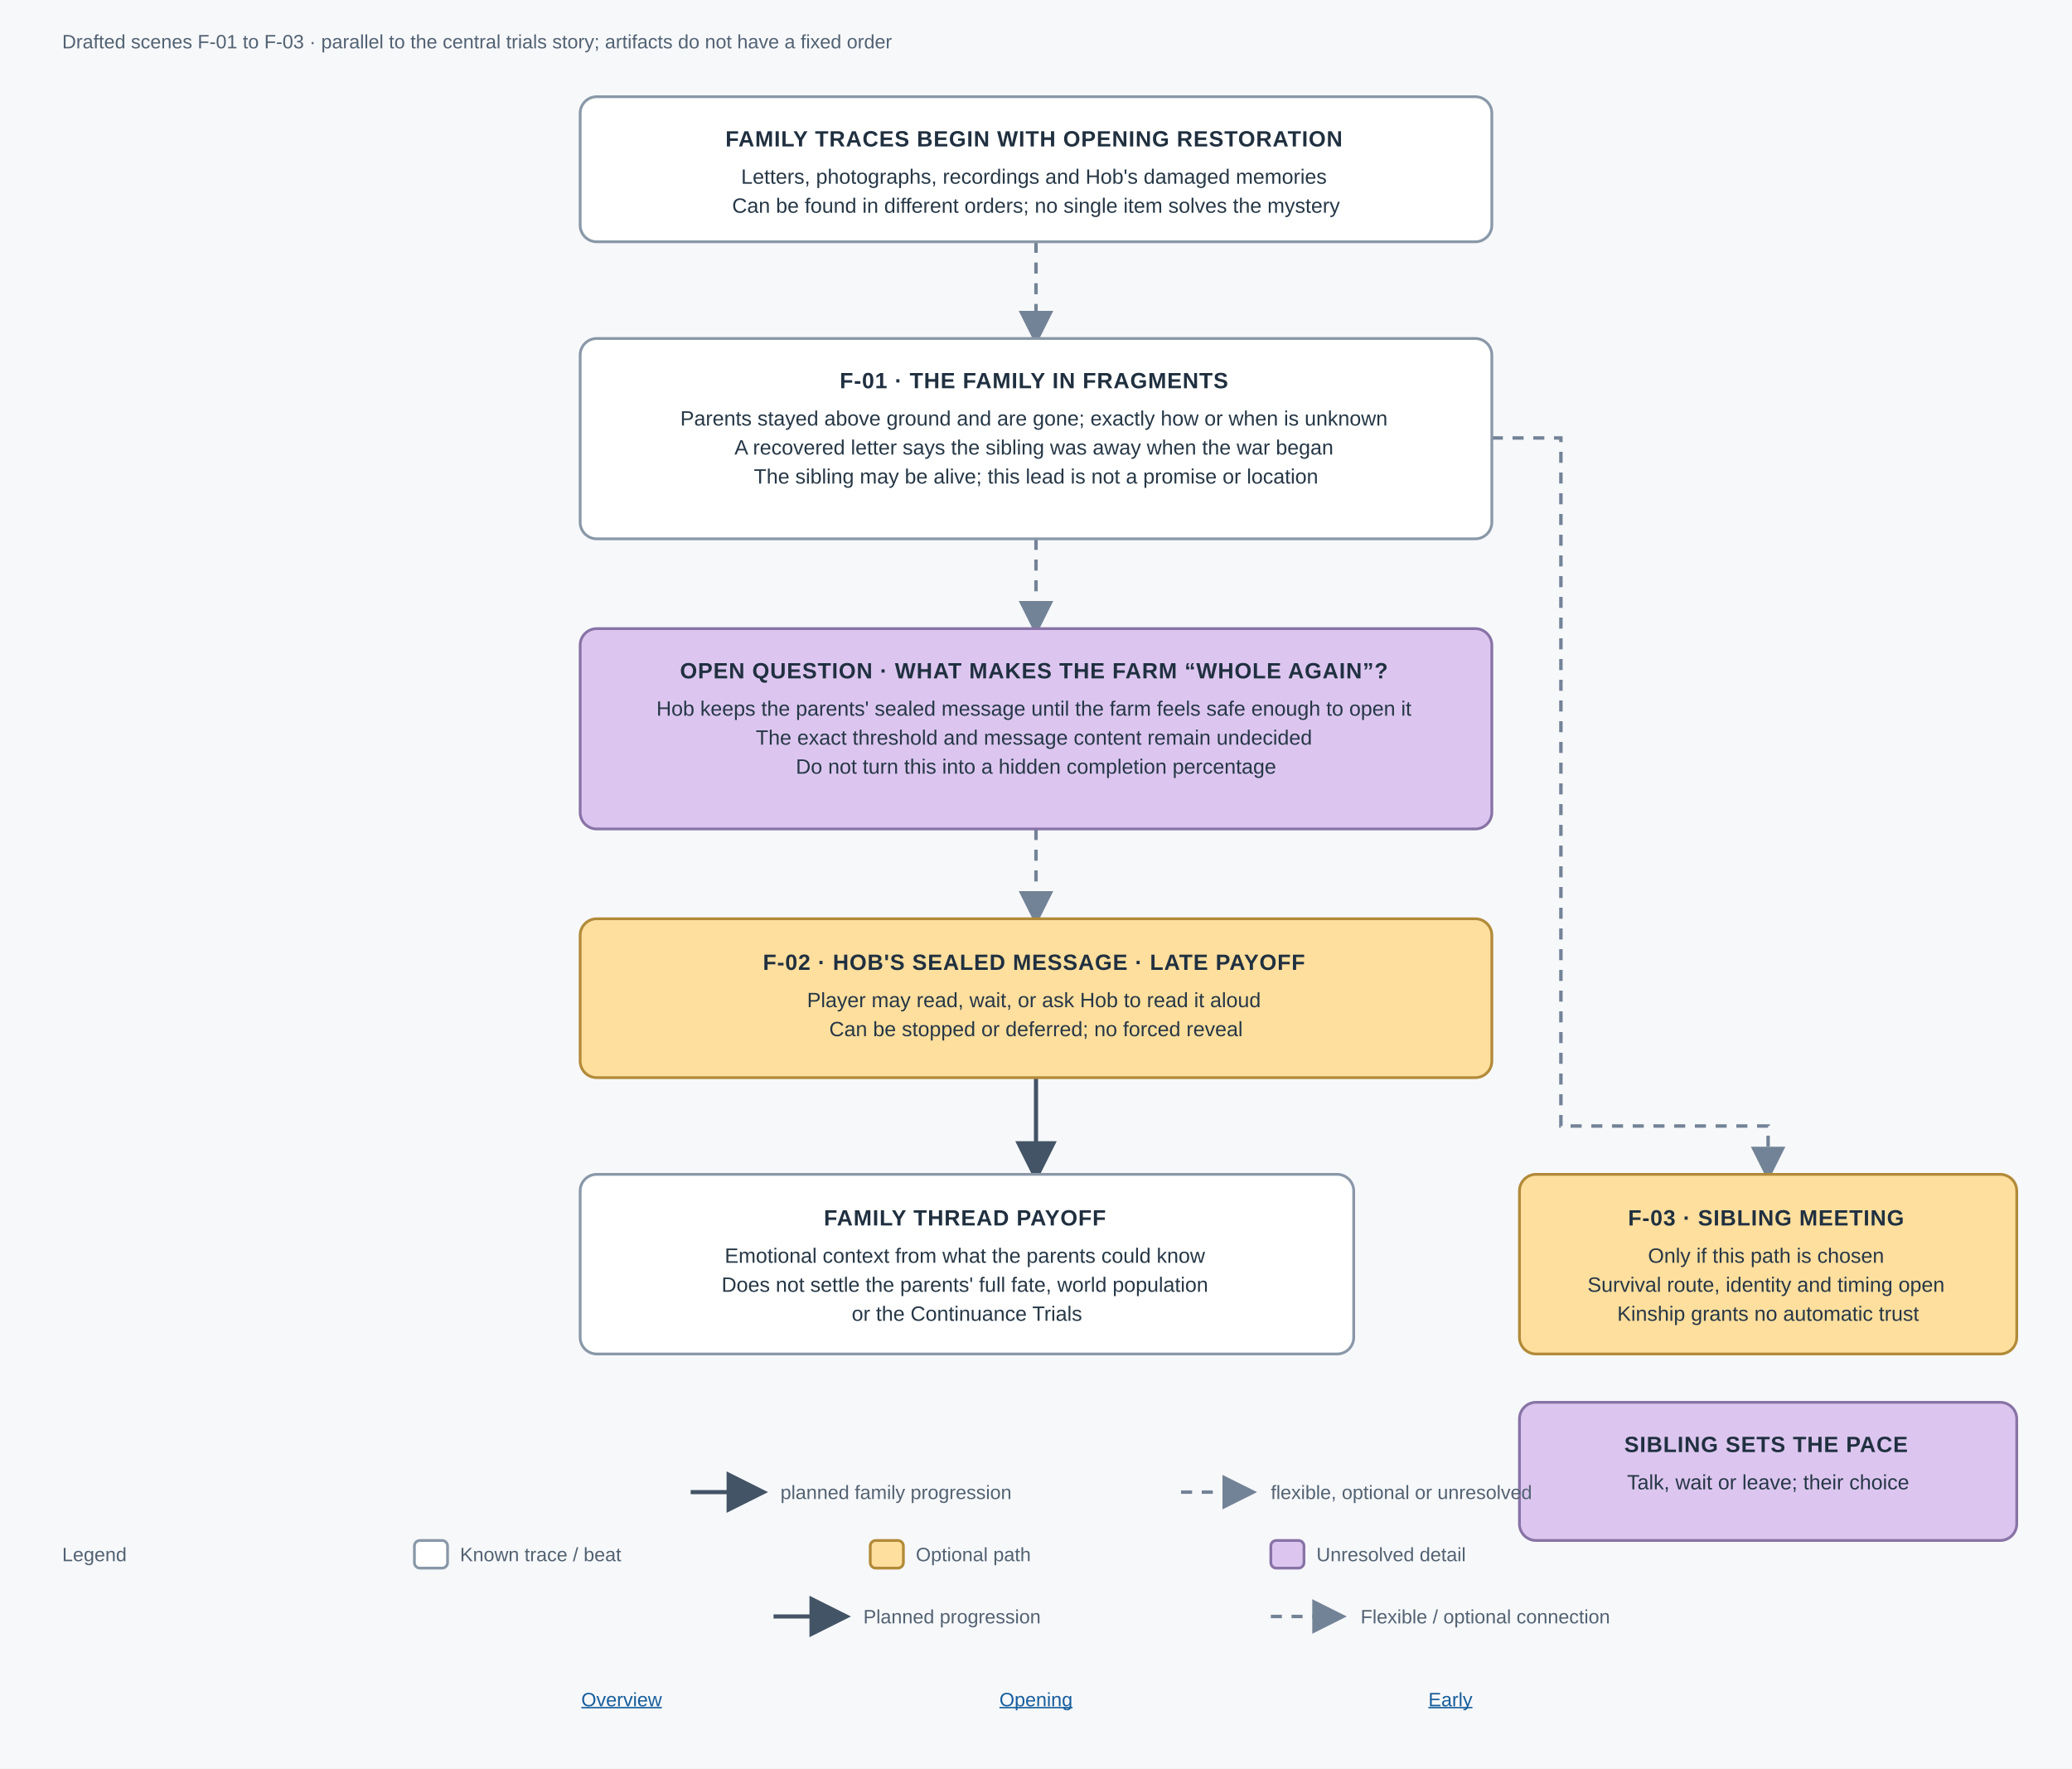
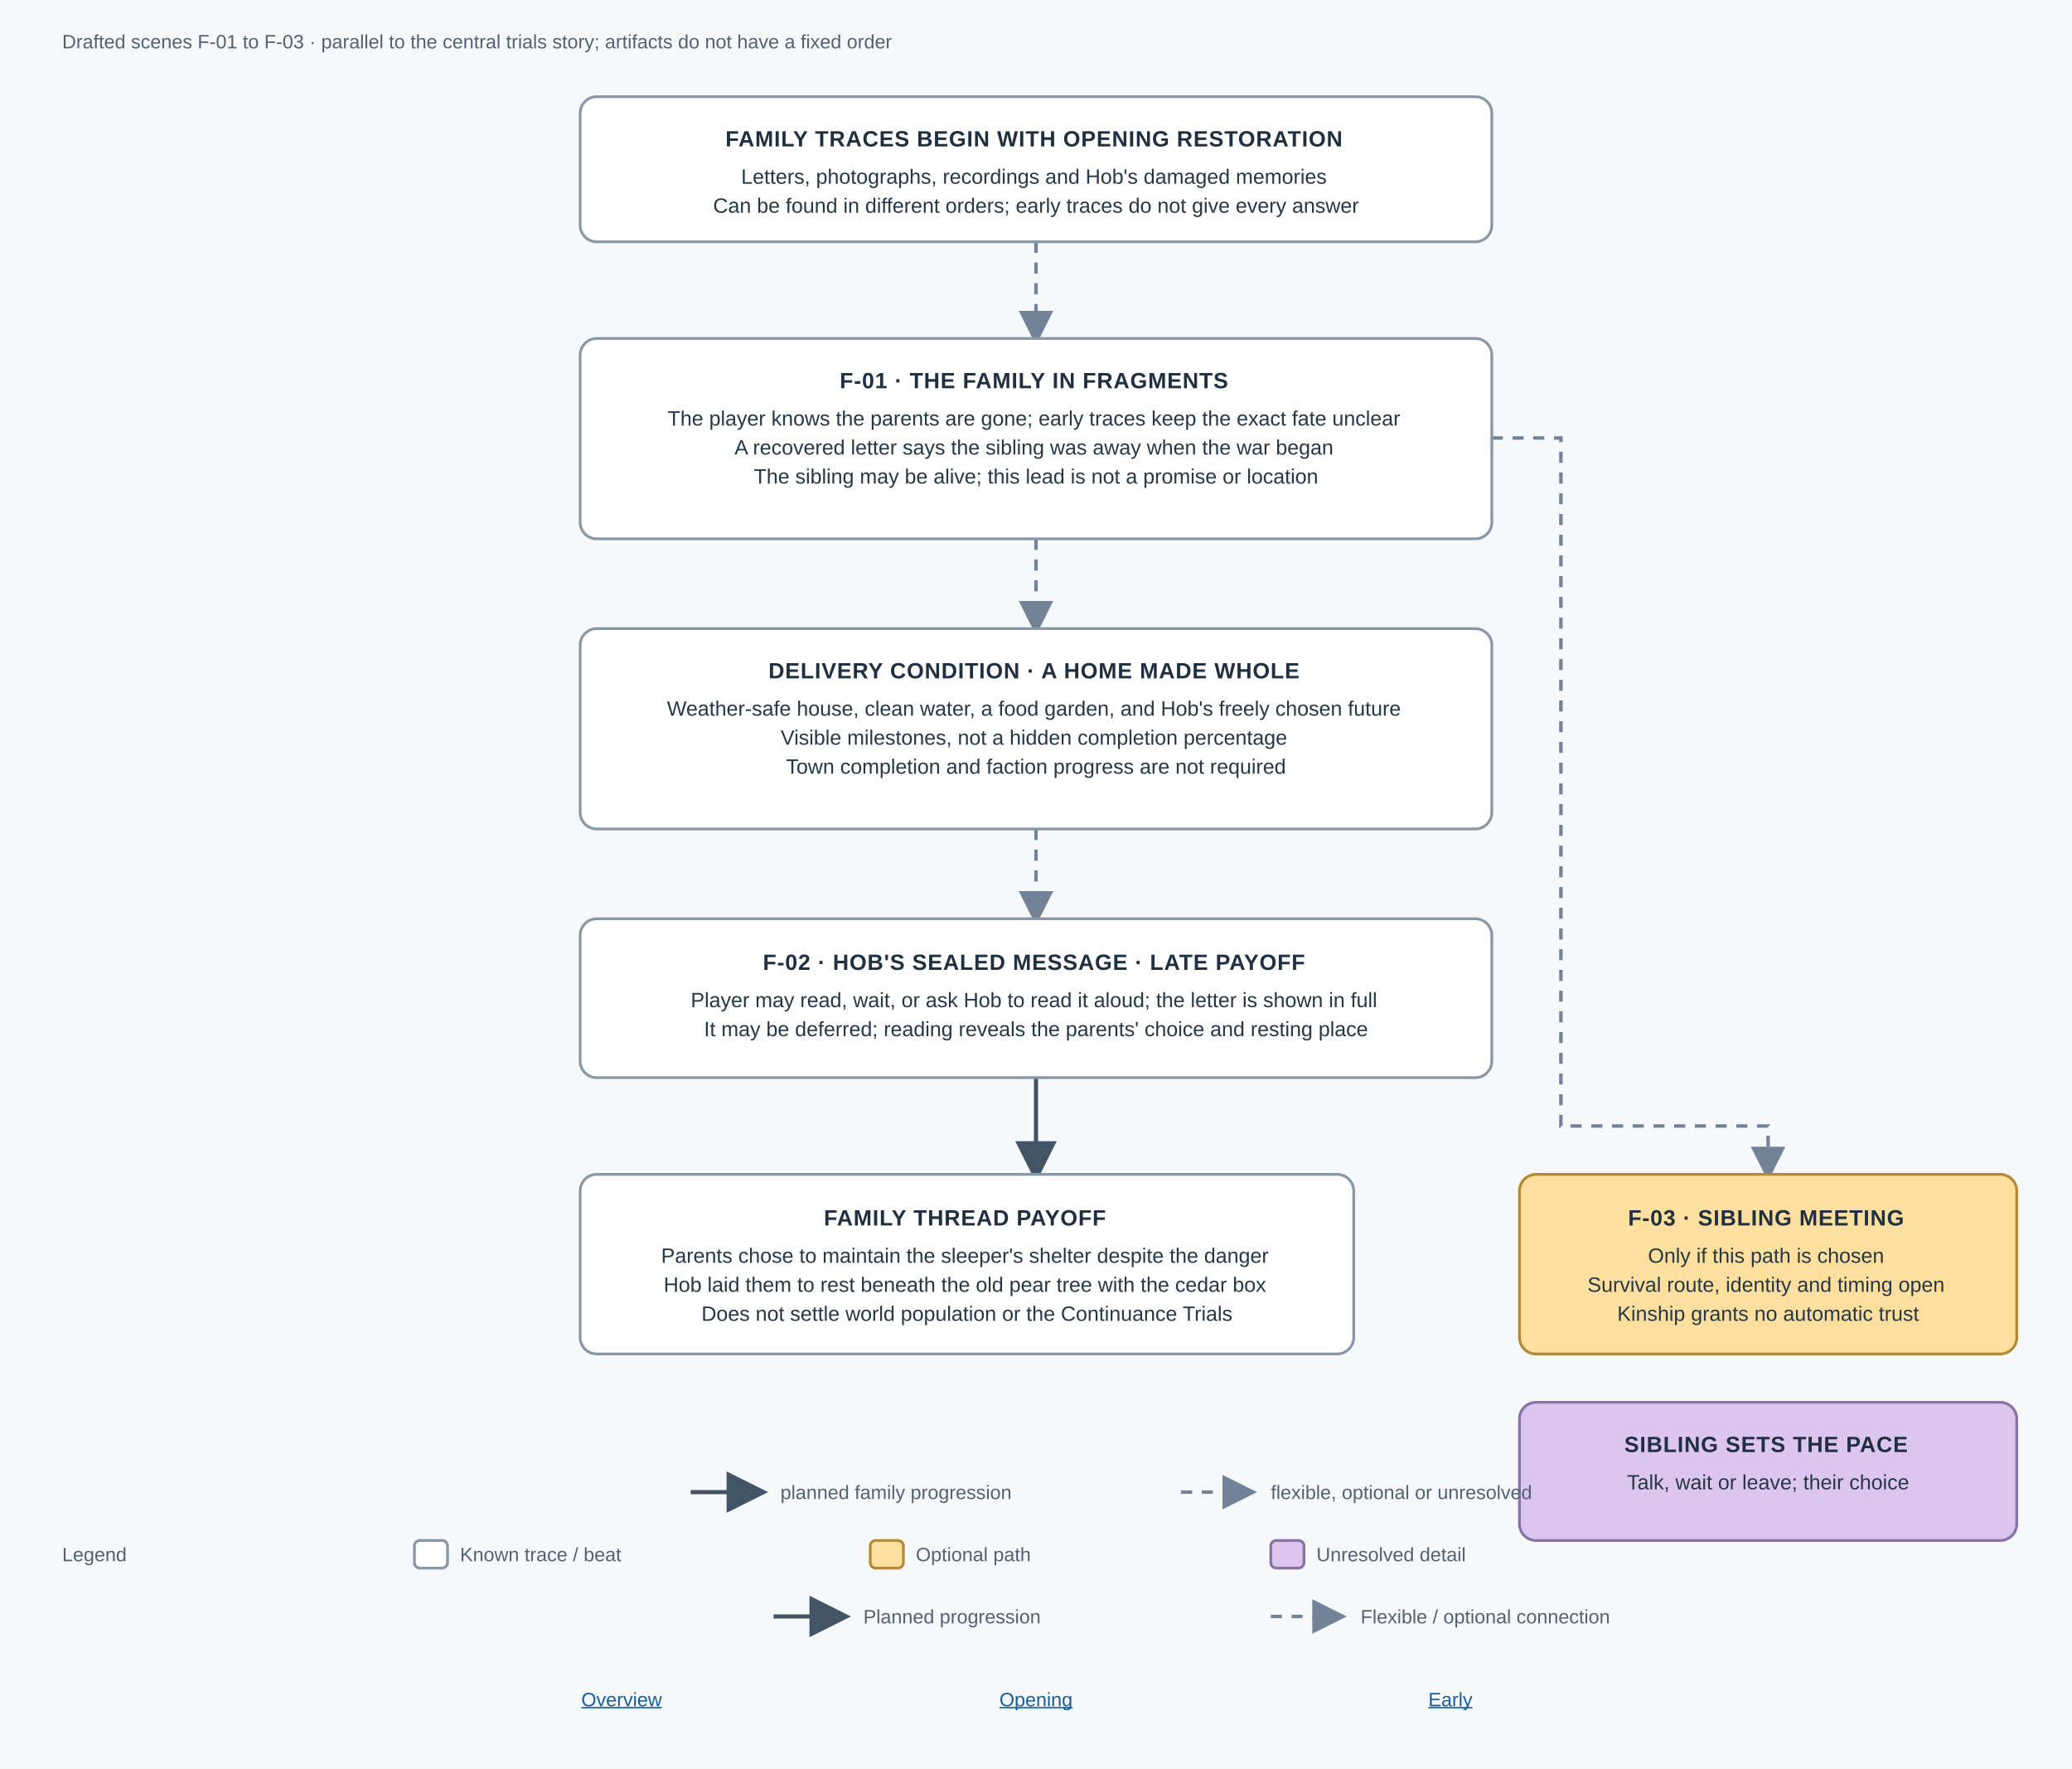
<svg xmlns="http://www.w3.org/2000/svg" width="1500" height="1280" viewBox="0 0 1500 1280" role="img" aria-labelledby="title description">
  <defs>
    <marker id="arrow" markerWidth="10" markerHeight="10" refX="8" refY="5" orient="auto" markerUnits="strokeWidth">
      <path d="M 0 0 L 10 5 L 0 10 z" fill="#435466" />
    </marker>
    <marker id="arrow-dashed" markerWidth="10" markerHeight="10" refX="8" refY="5" orient="auto" markerUnits="strokeWidth">
      <path d="M 0 0 L 10 5 L 0 10 z" fill="#738397" />
    </marker>
    <style>
			.background { fill: #f7f8fa; }
			.card { fill: #ffffff; stroke: #8998a8; stroke-width: 2; }
			.optional { fill: #ffdf9e; stroke: #b28a38; stroke-width: 2; }
			.open { fill: #dcc6ef; stroke: #8873a6; stroke-width: 2; }
			.path { fill: none; stroke: #435466; stroke-width: 3; marker-end: url(#arrow); }
			.branch { fill: none; stroke: #738397; stroke-width: 2.5; stroke-dasharray: 8 7; marker-end: url(#arrow-dashed); }
			.title { fill: #203040; font: 700 16px "Segoe UI", Arial, sans-serif; letter-spacing: .5px; }
			.copy { fill: #263746; font: 15px "Segoe UI", Arial, sans-serif; }
			.small { fill: #526273; font: 14px "Segoe UI", Arial, sans-serif; }
			.label-bg { fill: #f7f8fa; }
			.label { fill: #526273; font: italic 13px "Segoe UI", Arial, sans-serif; }
			.nav-link { fill: #165d9c; font: 14px "Segoe UI", Arial, sans-serif; text-decoration: underline; cursor: pointer; }
		</style>
  </defs>
  <rect class="background" width="1500" height="1280" />
  <text class="small" x="45" y="35">Drafted scenes F-01 to F-03 · parallel to the central trials story; artifacts do not have a fixed order</text>
  <path class="branch" d="M 750 175 V 245" />
  <path class="branch" d="M 750 390 V 455" />
  <path class="branch" d="M 750 600 V 665" />
  <path class="path" d="M 750 780 V 850" />
  <path class="branch" d="M 1080 317 H 1130 V 815 H 1280 V 850" />
  <rect class="card" x="420" y="70" width="660" height="105" rx="12" />
  <text text-anchor="middle" x="750" y="106">
    <tspan class="title">FAMILY TRACES BEGIN WITH OPENING RESTORATION</tspan>
    <tspan class="copy" x="750" dy="27">Letters, photographs, recordings and Hob's damaged memories</tspan>
-     <tspan class="copy" x="750" dy="21">Can be found in different orders; no single item solves the mystery</tspan>
+     <tspan class="copy" x="750" dy="21">Can be found in different orders; early traces do not give every answer</tspan>
  </text>
  <rect class="card" x="420" y="245" width="660" height="145" rx="12" />
  <text text-anchor="middle" x="750" y="281">
    <tspan class="title">F-01 · THE FAMILY IN FRAGMENTS</tspan>
-     <tspan class="copy" x="750" dy="27">Parents stayed above ground and are gone; exactly how or when is unknown</tspan>
+     <tspan class="copy" x="750" dy="27">The player knows the parents are gone; early traces keep the exact fate unclear</tspan>
    <tspan class="copy" x="750" dy="21">A recovered letter says the sibling was away when the war began</tspan>
    <tspan class="copy" x="750" dy="21">The sibling may be alive; this lead is not a promise or location</tspan>
  </text>
-   <rect class="open" x="420" y="455" width="660" height="145" rx="12" />
+   <rect class="card" x="420" y="455" width="660" height="145" rx="12" />
  <text text-anchor="middle" x="750" y="491">
-     <tspan class="title">OPEN QUESTION · WHAT MAKES THE FARM “WHOLE AGAIN”?</tspan>
-     <tspan class="copy" x="750" dy="27">Hob keeps the parents' sealed message until the farm feels safe enough to open it</tspan>
-     <tspan class="copy" x="750" dy="21">The exact threshold and message content remain undecided</tspan>
-     <tspan class="copy" x="750" dy="21">Do not turn this into a hidden completion percentage</tspan>
+     <tspan class="title">DELIVERY CONDITION · A HOME MADE WHOLE</tspan>
+     <tspan class="copy" x="750" dy="27">Weather-safe house, clean water, a food garden, and Hob's freely chosen future</tspan>
+     <tspan class="copy" x="750" dy="21">Visible milestones, not a hidden completion percentage</tspan>
+     <tspan class="copy" x="750" dy="21">Town completion and faction progress are not required</tspan>
  </text>
-   <rect class="optional" x="420" y="665" width="660" height="115" rx="12" />
+   <rect class="card" x="420" y="665" width="660" height="115" rx="12" />
  <text text-anchor="middle" x="750" y="702">
    <tspan class="title">F-02 · HOB'S SEALED MESSAGE · LATE PAYOFF</tspan>
-     <tspan class="copy" x="750" dy="27">Player may read, wait, or ask Hob to read it aloud</tspan>
-     <tspan class="copy" x="750" dy="21">Can be stopped or deferred; no forced reveal</tspan>
+     <tspan class="copy" x="750" dy="27">Player may read, wait, or ask Hob to read it aloud; the letter is shown in full</tspan>
+     <tspan class="copy" x="750" dy="21">It may be deferred; reading reveals the parents' choice and resting place</tspan>
  </text>
  <rect class="card" x="420" y="850" width="560" height="130" rx="12" />
  <text text-anchor="middle" x="700" y="887">
    <tspan class="title">FAMILY THREAD PAYOFF</tspan>
-     <tspan class="copy" x="700" dy="27">Emotional context from what the parents could know</tspan>
-     <tspan class="copy" x="700" dy="21">Does not settle the parents' full fate, world population</tspan>
-     <tspan class="copy" x="700" dy="21">or the Continuance Trials</tspan>
+     <tspan class="copy" x="700" dy="27">Parents chose to maintain the sleeper's shelter despite the danger</tspan>
+     <tspan class="copy" x="700" dy="21">Hob laid them to rest beneath the old pear tree with the cedar box</tspan>
+     <tspan class="copy" x="700" dy="21">Does not settle world population or the Continuance Trials</tspan>
  </text>
  <rect class="optional" x="1100" y="850" width="360" height="130" rx="12" />
  <text text-anchor="middle" x="1280" y="887">
    <tspan class="title">F-03 · SIBLING MEETING</tspan>
    <tspan class="copy" x="1280" dy="27">Only if this path is chosen</tspan>
    <tspan class="copy" x="1280" dy="21">Survival route, identity and timing open</tspan>
    <tspan class="copy" x="1280" dy="21">Kinship grants no automatic trust</tspan>
  </text>
  <rect class="open" x="1100" y="1015" width="360" height="100" rx="12" />
  <text text-anchor="middle" x="1280" y="1051">
    <tspan class="title">SIBLING SETS THE PACE</tspan>
    <tspan class="copy" x="1280" dy="27">Talk, wait or leave; their choice</tspan>
  </text>
  <line x1="500" y1="1080" x2="550" y2="1080" class="path" />
  <text class="small" x="565" y="1085">planned family progression</text>
  <line x1="855" y1="1080" x2="905" y2="1080" class="branch" />
  <text class="small" x="920" y="1085">flexible, optional or unresolved</text>
  <g>
    <text class="small" x="45" y="1130" font-weight="700">Legend</text>
    <rect x="300" y="1115" width="24" height="20" rx="4" class="card" />
    <text class="small" x="333" y="1130">Known trace / beat</text>
    <rect x="630" y="1115" width="24" height="20" rx="4" class="optional" />
    <text class="small" x="663" y="1130">Optional path</text>
    <rect x="920" y="1115" width="24" height="20" rx="4" class="open" />
    <text class="small" x="953" y="1130">Unresolved detail</text>
    <line x1="560" y1="1170" x2="610" y2="1170" class="path" />
    <text class="small" x="625" y="1175">Planned progression</text>
    <line x1="920" y1="1170" x2="970" y2="1170" class="branch" />
    <text class="small" x="985" y="1175">Flexible / optional connection</text>
  </g>
  <g text-anchor="middle">
    <a href="Overview.svg">
      <text class="nav-link" x="450" y="1235">Overview</text>
    </a>
    <a href="Opening.svg">
      <text class="nav-link" x="750" y="1235">Opening</text>
    </a>
    <a href="Early.svg">
      <text class="nav-link" x="1050" y="1235">Early</text>
    </a>
  </g>
</svg>
